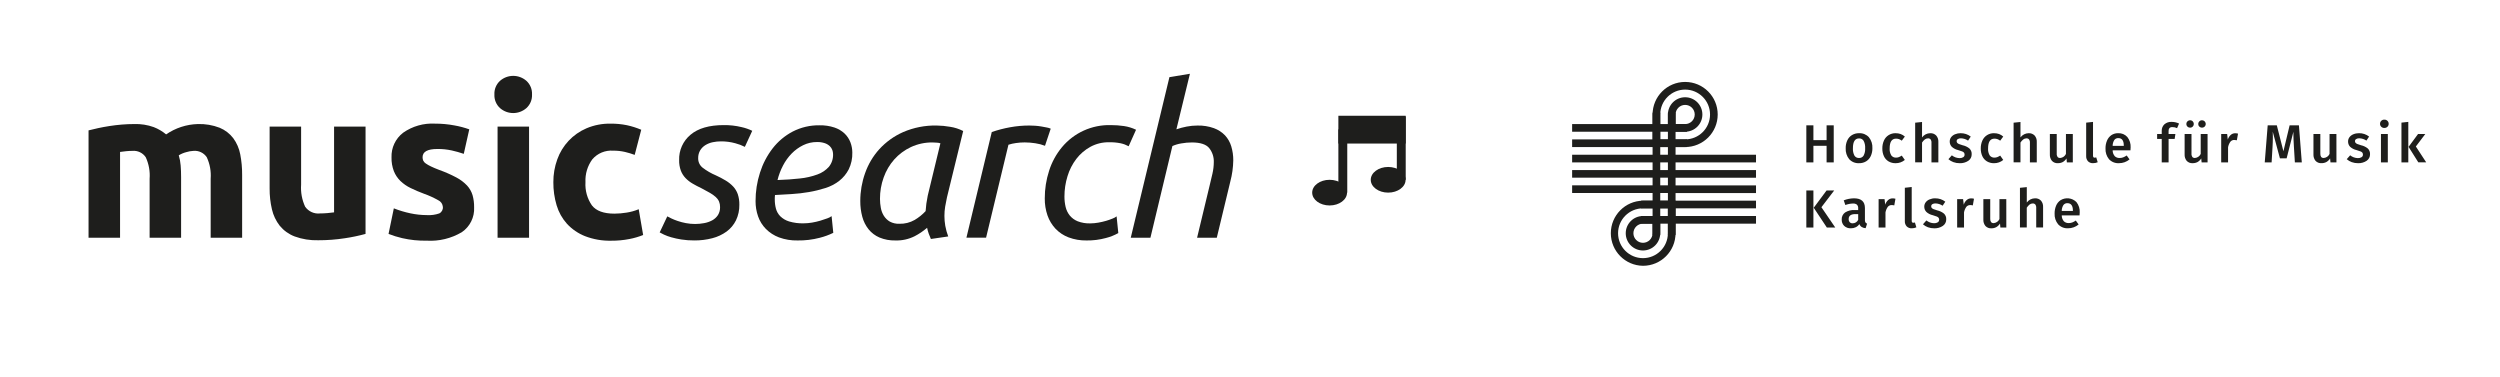
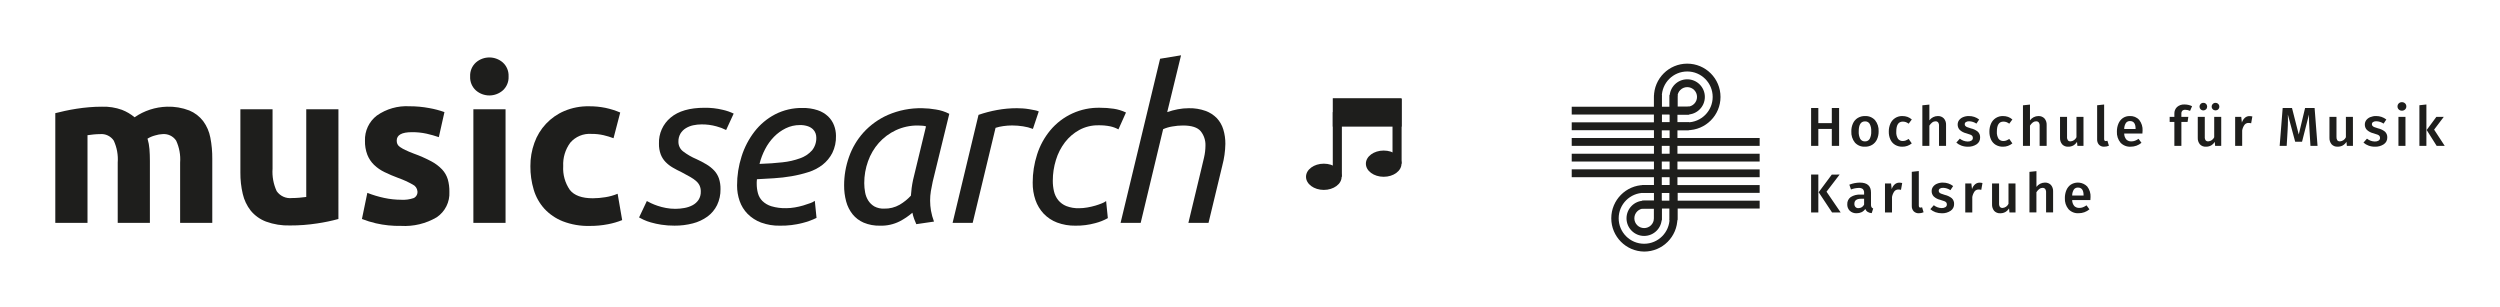
- <svg xmlns="http://www.w3.org/2000/svg" id="Ebene_1" data-name="Ebene 1" viewBox="0 0 480.334 72.405">
-   <path d="M258.809,37.009c0,1.36-1.5,2.468-3.348,2.468s-3.346-1.108-3.346-2.468,1.5-2.463,3.346-2.463S258.809,35.648,258.809,37.009Z" fill="#1e1e1c" />
-   <path d="M270.063,34.546c0,1.359-1.5,2.463-3.349,2.463s-3.346-1.1-3.346-2.463,1.5-2.468,3.346-2.468S270.063,33.184,270.063,34.546Z" fill="#1e1e1c" />
-   <rect x="257.146" y="24.855" width="1.709" height="12.154" fill="#1e1e1c" />
-   <rect x="268.375" y="22.391" width="1.709" height="12.154" fill="#1e1e1c" />
-   <rect x="258" y="23.095" width="11.229" height="3.631" fill="#1e1e1c" />
-   <path d="M270.083,27.581H257.146v-5.34h12.937Zm-11.229-1.709h9.521V23.949h-9.521Z" fill="#1e1e1c" />
-   <path d="M28.746,34.347A8.343,8.343,0,0,0,28,30.207a2.785,2.785,0,0,0-2.578-1.218q-.569,0-1.177.06t-1.178.143V45.673H17.013V25.051q.772-.2,1.807-.426t2.192-.406q1.158-.183,2.375-.284t2.4-.1a10.073,10.073,0,0,1,3.754.588,8.473,8.473,0,0,1,2.375,1.4A11.3,11.3,0,0,1,38,23.834a10.682,10.682,0,0,1,4.2.71,6.319,6.319,0,0,1,2.617,2.009,7.6,7.6,0,0,1,1.34,3.085,19.889,19.889,0,0,1,.365,3.978V45.673H40.477V34.347a8.343,8.343,0,0,0-.751-4.14,2.783,2.783,0,0,0-2.578-1.218,5.461,5.461,0,0,0-1.359.243,5.286,5.286,0,0,0-1.442.609,9.247,9.247,0,0,1,.366,1.969q.081,1.035.082,2.212V45.673H28.746Z" fill="#1e1e1c" />
-   <path d="M70.232,44.942a33.691,33.691,0,0,1-3.978.832,32.71,32.71,0,0,1-5.116.386,12.14,12.14,0,0,1-4.525-.731,6.873,6.873,0,0,1-2.862-2.05,8,8,0,0,1-1.5-3.146,16.909,16.909,0,0,1-.447-4.019V24.32h6.049V35.484a8.648,8.648,0,0,0,.771,4.222,3.068,3.068,0,0,0,2.882,1.3q.649,0,1.38-.062t1.3-.142V24.32h6.049Z" fill="#1e1e1c" />
-   <path d="M82.045,41.329a6.044,6.044,0,0,0,2.353-.324,1.256,1.256,0,0,0,.691-1.259,1.541,1.541,0,0,0-.894-1.279,17.044,17.044,0,0,0-2.719-1.238,27.615,27.615,0,0,1-2.578-1.1,7.575,7.575,0,0,1-1.969-1.36,5.469,5.469,0,0,1-1.257-1.888,6.954,6.954,0,0,1-.448-2.638A5.705,5.705,0,0,1,77.457,25.5a9.714,9.714,0,0,1,6.13-1.745,19.737,19.737,0,0,1,3.734.344,17.58,17.58,0,0,1,2.842.751l-1.056,4.709a22.038,22.038,0,0,0-2.293-.649,12.441,12.441,0,0,0-2.781-.284q-2.842,0-2.842,1.583a1.636,1.636,0,0,0,.122.649,1.378,1.378,0,0,0,.487.548,6.914,6.914,0,0,0,1,.571q.63.306,1.6.675A24.794,24.794,0,0,1,87.687,34.1a7.864,7.864,0,0,1,2.049,1.546,4.765,4.765,0,0,1,1.056,1.843,8.189,8.189,0,0,1,.3,2.349,5.415,5.415,0,0,1-2.374,4.78A11.845,11.845,0,0,1,82,46.241a19.3,19.3,0,0,1-4.73-.487,19.09,19.09,0,0,1-2.618-.812l1.016-4.912a19.668,19.668,0,0,0,3.166.954A15.385,15.385,0,0,0,82.045,41.329Z" fill="#1e1e1c" />
-   <path d="M102.218,18.15a3.318,3.318,0,0,1-1.076,2.618,3.85,3.85,0,0,1-5.074,0,3.318,3.318,0,0,1-1.076-2.618,3.322,3.322,0,0,1,1.076-2.618,3.85,3.85,0,0,1,5.074,0A3.322,3.322,0,0,1,102.218,18.15Zm-.568,27.523H95.6V24.32h6.049Z" fill="#1e1e1c" />
-   <path d="M106.318,35a12.611,12.611,0,0,1,.75-4.365,10.212,10.212,0,0,1,5.623-5.987,11.387,11.387,0,0,1,4.627-.892,14.943,14.943,0,0,1,3.126.3,15.267,15.267,0,0,1,2.761.873l-1.259,4.831a15.221,15.221,0,0,0-1.867-.568,9.733,9.733,0,0,0-2.274-.244,4.792,4.792,0,0,0-4,1.664A6.851,6.851,0,0,0,112.488,35a7.093,7.093,0,0,0,1.238,4.465q1.236,1.582,4.322,1.583a14.776,14.776,0,0,0,2.356-.2,9.892,9.892,0,0,0,2.313-.649l.853,4.953a14.23,14.23,0,0,1-2.639.771,17.429,17.429,0,0,1-3.491.325,13.143,13.143,0,0,1-5.034-.873,9.49,9.49,0,0,1-3.471-2.374,9.263,9.263,0,0,1-1.988-3.553A15.058,15.058,0,0,1,106.318,35Z" fill="#1e1e1c" />
-   <path d="M133.556,43.034a9.431,9.431,0,0,0,1.725-.162,5.168,5.168,0,0,0,1.543-.529,3.1,3.1,0,0,0,1.1-.994,2.72,2.72,0,0,0,.425-1.562,2.665,2.665,0,0,0-.2-1.076,2.584,2.584,0,0,0-.648-.873,6.488,6.488,0,0,0-1.117-.791q-.671-.385-1.6-.874-.934-.444-1.7-.892a6.2,6.2,0,0,1-1.359-1.056,4.258,4.258,0,0,1-.913-1.441,5.5,5.5,0,0,1-.326-2.009,6.079,6.079,0,0,1,2.193-4.892q2.193-1.846,6.373-1.847a13.69,13.69,0,0,1,3.43.386,9.385,9.385,0,0,1,2.049.71l-1.42,3.085a9.1,9.1,0,0,0-1.826-.69,10.062,10.062,0,0,0-2.8-.365,7.481,7.481,0,0,0-1.542.162,4.4,4.4,0,0,0-1.4.549,3.032,3.032,0,0,0-1.016,1.014,2.862,2.862,0,0,0-.384,1.523,2.245,2.245,0,0,0,.851,1.805,11.5,11.5,0,0,0,2.558,1.483,18.531,18.531,0,0,1,1.888.994,6.762,6.762,0,0,1,1.42,1.137,4.23,4.23,0,0,1,.894,1.481,6.074,6.074,0,0,1,.3,2.029,6.629,6.629,0,0,1-.65,3,5.92,5.92,0,0,1-1.806,2.153,8.159,8.159,0,0,1-2.741,1.278,13.238,13.238,0,0,1-3.45.426,15.509,15.509,0,0,1-2.5-.183,16.162,16.162,0,0,1-1.947-.426,9.078,9.078,0,0,1-1.381-.507q-.547-.264-.832-.426l1.461-3.085q.284.162.792.405a11.106,11.106,0,0,0,1.218.487,11.358,11.358,0,0,0,1.562.407A9.563,9.563,0,0,0,133.556,43.034Z" fill="#1e1e1c" />
-   <path d="M153.243,46.2a9.778,9.778,0,0,1-3.571-.588,7.1,7.1,0,0,1-2.518-1.624,6.48,6.48,0,0,1-1.5-2.415,8.738,8.738,0,0,1-.486-2.923,17.723,17.723,0,0,1,.851-5.48,15.048,15.048,0,0,1,2.436-4.668,11.842,11.842,0,0,1,3.856-3.228,10.9,10.9,0,0,1,5.156-1.2,8.531,8.531,0,0,1,2.861.427,5.275,5.275,0,0,1,1.949,1.156,4.652,4.652,0,0,1,1.116,1.684,5.48,5.48,0,0,1,.366,1.969,6.883,6.883,0,0,1-.691,3.228,6.745,6.745,0,0,1-1.826,2.212,8.433,8.433,0,0,1-2.658,1.38,23.469,23.469,0,0,1-3.167.771,30.17,30.17,0,0,1-3.329.386q-1.685.1-3.186.182a4.484,4.484,0,0,0-.041.529v.324a6.763,6.763,0,0,0,.223,1.765,3.285,3.285,0,0,0,.832,1.462,4.161,4.161,0,0,0,1.685.995,8.966,8.966,0,0,0,2.821.365,9.5,9.5,0,0,0,1.6-.142,13.867,13.867,0,0,0,1.584-.365q.75-.224,1.34-.446a3.049,3.049,0,0,0,.832-.427l.324,3.207a13.3,13.3,0,0,1-2.618.954A15.787,15.787,0,0,1,153.243,46.2Zm-3.857-11.61q2.355-.08,4.3-.3a13.725,13.725,0,0,0,3.369-.771,5.347,5.347,0,0,0,2.213-1.482,3.64,3.64,0,0,0,.791-2.436,2.354,2.354,0,0,0-.141-.771,1.992,1.992,0,0,0-.488-.751,2.594,2.594,0,0,0-.953-.568,4.421,4.421,0,0,0-1.5-.223,5.96,5.96,0,0,0-2.66.608,8.067,8.067,0,0,0-2.211,1.6,9.711,9.711,0,0,0-1.665,2.314A12.622,12.622,0,0,0,149.386,34.59Z" fill="#1e1e1c" />
-   <path d="M178.857,45.916c-.136-.3-.27-.629-.406-.994a7.654,7.654,0,0,1-.324-1.158,12.217,12.217,0,0,1-2.4,1.624,7.689,7.689,0,0,1-3.694.812,7.515,7.515,0,0,1-3.066-.569,5.453,5.453,0,0,1-2.09-1.583,6.6,6.6,0,0,1-1.2-2.394,11.257,11.257,0,0,1-.387-3.045,15.9,15.9,0,0,1,.915-5.317,13.564,13.564,0,0,1,2.74-4.628,13.712,13.712,0,0,1,4.587-3.288,15.441,15.441,0,0,1,6.454-1.258,15.849,15.849,0,0,1,2.557.243,8.113,8.113,0,0,1,2.517.812L181.943,37.92c-.137.622-.251,1.217-.346,1.786a10.816,10.816,0,0,0-.142,1.786,11.145,11.145,0,0,0,.163,1.887,11.526,11.526,0,0,0,.567,2.05Zm-6.049-2.922a5.574,5.574,0,0,0,2.924-.732,9.313,9.313,0,0,0,2.11-1.7q.04-.689.142-1.44t.264-1.523l2.435-10.067a2.581,2.581,0,0,0-.669-.121q-.466-.04-.833-.041a9.563,9.563,0,0,0-4.179.893,9.968,9.968,0,0,0-3.188,2.374,10.476,10.476,0,0,0-2.029,3.451,12.016,12.016,0,0,0-.711,4.121,9.509,9.509,0,0,0,.162,1.724,4.289,4.289,0,0,0,.59,1.543,3.364,3.364,0,0,0,1.137,1.1A3.544,3.544,0,0,0,172.808,42.994Z" fill="#1e1e1c" />
-   <path d="M197.773,24.118c.325,0,.691.013,1.1.04a11.767,11.767,0,0,1,1.2.142q.588.1,1.075.2a3.143,3.143,0,0,1,.731.222l-1.1,3.288a8.541,8.541,0,0,0-1.867-.487,13.514,13.514,0,0,0-2.029-.162,11.659,11.659,0,0,0-1.686.122,8.481,8.481,0,0,0-1.44.324l-4.3,17.862h-3.776l4.872-20.3a23.463,23.463,0,0,1,3.491-.913A20.509,20.509,0,0,1,197.773,24.118Z" fill="#1e1e1c" />
-   <path d="M200.737,38.122a17.044,17.044,0,0,1,.832-5.318,13.446,13.446,0,0,1,2.456-4.506,11.8,11.8,0,0,1,9.377-4.262,17.2,17.2,0,0,1,2.557.183,8.051,8.051,0,0,1,2.314.71L216.852,28.1a5.777,5.777,0,0,0-1.522-.568,10.259,10.259,0,0,0-2.252-.2,7.277,7.277,0,0,0-3.572.873,8.672,8.672,0,0,0-2.7,2.314,10.414,10.414,0,0,0-1.7,3.328,13.071,13.071,0,0,0-.59,3.917,8.52,8.52,0,0,0,.224,1.99,4.113,4.113,0,0,0,.792,1.644,3.81,3.81,0,0,0,1.521,1.116,6.207,6.207,0,0,0,2.417.406,8.942,8.942,0,0,0,1.542-.142,13.676,13.676,0,0,0,1.5-.345A13.016,13.016,0,0,0,213.747,42a3.105,3.105,0,0,0,.792-.426l.324,3.207a9.745,9.745,0,0,1-2.4.953,13.356,13.356,0,0,1-3.694.467,9.413,9.413,0,0,1-3.45-.588,6.826,6.826,0,0,1-2.518-1.665,7.2,7.2,0,0,1-1.542-2.557A9.677,9.677,0,0,1,200.737,38.122Z" fill="#1e1e1c" />
-   <path d="M217.257,45.673l7.429-30.851,3.938-.649-2.6,10.675A14.481,14.481,0,0,1,228,24.32a10.856,10.856,0,0,1,2.091-.2,8.773,8.773,0,0,1,3.145.507,5.613,5.613,0,0,1,2.132,1.381,5.425,5.425,0,0,1,1.2,2.11,9.075,9.075,0,0,1,.385,2.7,16.943,16.943,0,0,1-.568,4.06l-2.6,10.8H230l2.4-9.987q.284-1.136.548-2.313a10.21,10.21,0,0,0,.264-2.233,4.085,4.085,0,0,0-.893-2.7q-.894-1.075-3.329-1.076a11.439,11.439,0,0,0-2.009.183,6.934,6.934,0,0,0-1.725.507l-4.222,17.618Z" fill="#1e1e1c" />
-   <g id="_-Symbols" data-name="💎-Symbols">
+ <svg xmlns="http://www.w3.org/2000/svg" id="Ebene_1" data-name="Ebene 1" viewBox="0 0 678.171 83.244" version="1.1" width="678.171" height="83.244">
+   <defs id="defs47" />
+   <path d="m 363.942,47.955 c 0,1.963 -2.165,3.562 -4.832,3.562 -2.667,0 -4.829,-1.599 -4.829,-3.562 0,-1.963 2.165,-3.554 4.829,-3.554 2.664,0 4.832,1.59 4.832,3.554 z" id="path2" style="fill:#1e1e1c;stroke-width:1.443" />
+   <path d="m 380.183,44.401 c 0,1.961 -2.165,3.554 -4.833,3.554 -2.668,0 -4.829,-1.587 -4.829,-3.554 0,-1.967 2.165,-3.562 4.829,-3.562 2.664,0 4.833,1.596 4.833,3.562 z" id="path4" style="fill:#1e1e1c;stroke-width:1.443" />
+   <rect x="361.542" y="30.415" width="2.466" height="17.54" id="rect6" style="fill:#1e1e1c;stroke-width:1.443" />
+   <rect x="377.747" y="26.86" width="2.466" height="17.54" id="rect8" style="fill:#1e1e1c;stroke-width:1.443" />
+   <rect x="362.775" y="27.876" width="16.205" height="5.24" id="rect10" style="fill:#1e1e1c;stroke-width:1.443" />
+   <path d="m 380.212,34.349 h -18.67 v -7.706 h 18.67 z m -16.205,-2.466 h 13.74 v -2.775 h -13.74 z" id="path12" style="fill:#1e1e1c;stroke-width:1.443" />
+   <path d="m 31.932,44.114 a 12.04,12.04 0 0 0 -1.077,-5.975 4.019,4.019 0 0 0 -3.72,-1.758 q -0.821,0 -1.699,0.087 -0.877,0.087 -1.7,0.206 V 60.458 H 15 v -29.76 q 1.114,-0.289 2.608,-0.615 1.494,-0.326 3.163,-0.586 1.671,-0.264 3.427,-0.41 1.756,-0.146 3.464,-0.144 a 14.537,14.537 0 0 1 5.417,0.849 12.228,12.228 0 0 1 3.427,2.02 16.307,16.307 0 0 1 8.78,-2.87 15.415,15.415 0 0 1 6.061,1.025 9.119,9.119 0 0 1 3.777,2.899 10.968,10.968 0 0 1 1.934,4.452 28.702,28.702 0 0 1 0.527,5.741 V 60.458 H 48.862 V 44.114 a 12.04,12.04 0 0 0 -1.084,-5.975 4.016,4.016 0 0 0 -3.72,-1.758 7.881,7.881 0 0 0 -1.961,0.351 7.628,7.628 0 0 0 -2.081,0.879 13.345,13.345 0 0 1 0.528,2.842 q 0.117,1.494 0.118,3.192 v 16.814 h -8.729 z" id="path14" style="fill:#1e1e1c;stroke-width:1.443" />
+   <path d="m 91.802,59.404 a 48.62,48.62 0 0 1 -5.741,1.201 47.205,47.205 0 0 1 -7.383,0.557 17.52,17.52 0 0 1 -6.53,-1.055 9.919,9.919 0 0 1 -4.13,-2.958 11.545,11.545 0 0 1 -2.165,-4.54 24.402,24.402 0 0 1 -0.645,-5.8 V 29.643 h 8.729 v 16.111 a 12.48,12.48 0 0 0 1.113,6.093 4.428,4.428 0 0 0 4.159,1.876 q 0.937,0 1.992,-0.089 1.055,-0.089 1.876,-0.205 V 29.643 h 8.729 z" id="path16" style="fill:#1e1e1c;stroke-width:1.443" />
+   <path d="m 108.849,54.19 a 8.722,8.722 0 0 0 3.396,-0.468 1.813,1.813 0 0 0 0.997,-1.817 2.224,2.224 0 0 0 -1.29,-1.846 24.597,24.597 0 0 0 -3.924,-1.787 39.852,39.852 0 0 1 -3.72,-1.587 10.932,10.932 0 0 1 -2.842,-1.963 7.892,7.892 0 0 1 -1.814,-2.725 10.035,10.035 0 0 1 -0.647,-3.807 8.233,8.233 0 0 1 3.223,-6.845 14.019,14.019 0 0 1 8.846,-2.518 28.483,28.483 0 0 1 5.389,0.496 25.37,25.37 0 0 1 4.101,1.084 l -1.524,6.796 a 31.804,31.804 0 0 0 -3.309,-0.937 17.954,17.954 0 0 0 -4.013,-0.41 q -4.101,0 -4.101,2.284 a 2.361,2.361 0 0 0 0.176,0.937 1.989,1.989 0 0 0 0.703,0.791 9.978,9.978 0 0 0 1.443,0.824 q 0.909,0.442 2.309,0.974 a 35.781,35.781 0 0 1 4.744,2.09 11.349,11.349 0 0 1 2.957,2.231 6.876,6.876 0 0 1 1.524,2.66 11.818,11.818 0 0 1 0.433,3.39 7.815,7.815 0 0 1 -3.426,6.898 17.094,17.094 0 0 1 -9.695,2.342 27.852,27.852 0 0 1 -6.826,-0.703 27.549,27.549 0 0 1 -3.778,-1.172 l 1.466,-7.089 a 28.383,28.383 0 0 0 4.569,1.377 22.202,22.202 0 0 0 4.634,0.498 z" id="path18" style="fill:#1e1e1c;stroke-width:1.443" />
+   <path d="m 137.962,20.739 a 4.788,4.788 0 0 1 -1.553,3.778 5.556,5.556 0 0 1 -7.322,0 4.788,4.788 0 0 1 -1.553,-3.778 4.794,4.794 0 0 1 1.553,-3.778 5.556,5.556 0 0 1 7.322,0 4.794,4.794 0 0 1 1.553,3.778 z m -0.82,39.719 h -8.731 V 29.643 h 8.729 z" id="path20" style="fill:#1e1e1c;stroke-width:1.443" />
+   <path d="m 143.878,45.056 a 18.199,18.199 0 0 1 1.082,-6.299 14.737,14.737 0 0 1 8.115,-8.64 16.433,16.433 0 0 1 6.677,-1.287 21.565,21.565 0 0 1 4.511,0.433 22.032,22.032 0 0 1 3.984,1.26 l -1.817,6.972 a 21.966,21.966 0 0 0 -2.694,-0.82 14.046,14.046 0 0 0 -3.282,-0.352 6.915,6.915 0 0 0 -5.772,2.401 9.887,9.887 0 0 0 -1.901,6.332 10.236,10.236 0 0 0 1.787,6.444 q 1.784,2.283 6.237,2.284 a 21.324,21.324 0 0 0 3.4,-0.289 14.275,14.275 0 0 0 3.338,-0.937 l 1.231,7.148 a 20.536,20.536 0 0 1 -3.808,1.113 25.152,25.152 0 0 1 -5.038,0.469 18.967,18.967 0 0 1 -7.265,-1.26 13.695,13.695 0 0 1 -5.009,-3.426 13.368,13.368 0 0 1 -2.869,-5.127 21.731,21.731 0 0 1 -0.908,-6.419 z" id="path22" style="fill:#1e1e1c;stroke-width:1.443" />
+   <path d="m 183.186,56.65 a 13.61,13.61 0 0 0 2.489,-0.234 7.458,7.458 0 0 0 2.227,-0.763 4.474,4.474 0 0 0 1.587,-1.434 3.925,3.925 0 0 0 0.613,-2.254 3.846,3.846 0 0 0 -0.289,-1.553 3.729,3.729 0 0 0 -0.935,-1.26 9.363,9.363 0 0 0 -1.612,-1.142 q -0.968,-0.556 -2.309,-1.261 -1.348,-0.641 -2.453,-1.287 a 8.947,8.947 0 0 1 -1.961,-1.524 6.145,6.145 0 0 1 -1.318,-2.08 7.937,7.937 0 0 1 -0.47,-2.899 8.773,8.773 0 0 1 3.165,-7.06 q 3.165,-2.664 9.197,-2.665 a 19.756,19.756 0 0 1 4.95,0.557 13.544,13.544 0 0 1 2.957,1.025 l -2.049,4.452 a 13.132,13.132 0 0 0 -2.635,-0.996 14.521,14.521 0 0 0 -4.041,-0.527 10.796,10.796 0 0 0 -2.225,0.234 6.35,6.35 0 0 0 -2.02,0.792 4.376,4.376 0 0 0 -1.466,1.463 4.13,4.13 0 0 0 -0.554,2.198 3.24,3.24 0 0 0 1.228,2.605 16.596,16.596 0 0 0 3.692,2.14 26.743,26.743 0 0 1 2.725,1.434 9.758,9.758 0 0 1 2.049,1.641 6.104,6.104 0 0 1 1.29,2.137 8.766,8.766 0 0 1 0.433,2.928 9.566,9.566 0 0 1 -0.938,4.329 8.543,8.543 0 0 1 -2.606,3.107 11.774,11.774 0 0 1 -3.956,1.844 19.104,19.104 0 0 1 -4.979,0.615 22.381,22.381 0 0 1 -3.608,-0.264 23.324,23.324 0 0 1 -2.81,-0.615 13.101,13.101 0 0 1 -1.993,-0.732 q -0.789,-0.381 -1.201,-0.615 l 2.108,-4.452 q 0.41,0.234 1.143,0.584 a 16.027,16.027 0 0 0 1.758,0.703 16.391,16.391 0 0 0 2.254,0.587 13.801,13.801 0 0 0 2.563,0.24 z" id="path24" style="fill:#1e1e1c;stroke-width:1.443" />
+   <path d="m 211.597,61.219 a 14.111,14.111 0 0 1 -5.153,-0.849 10.246,10.246 0 0 1 -3.634,-2.344 9.351,9.351 0 0 1 -2.165,-3.485 12.61,12.61 0 0 1 -0.701,-4.218 25.577,25.577 0 0 1 1.228,-7.908 21.716,21.716 0 0 1 3.515,-6.737 17.089,17.089 0 0 1 5.565,-4.658 15.73,15.73 0 0 1 7.441,-1.732 12.311,12.311 0 0 1 4.129,0.616 7.612,7.612 0 0 1 2.813,1.668 6.713,6.713 0 0 1 1.611,2.43 7.908,7.908 0 0 1 0.528,2.842 9.933,9.933 0 0 1 -0.997,4.658 9.734,9.734 0 0 1 -2.635,3.192 12.17,12.17 0 0 1 -3.836,1.992 33.869,33.869 0 0 1 -4.57,1.113 43.539,43.539 0 0 1 -4.804,0.557 q -2.432,0.144 -4.598,0.263 a 6.471,6.471 0 0 0 -0.059,0.763 v 0.468 a 9.76,9.76 0 0 0 0.322,2.547 4.741,4.741 0 0 0 1.201,2.11 6.005,6.005 0 0 0 2.432,1.436 12.939,12.939 0 0 0 4.071,0.527 13.71,13.71 0 0 0 2.309,-0.205 20.012,20.012 0 0 0 2.286,-0.527 q 1.082,-0.323 1.934,-0.644 a 4.4,4.4 0 0 0 1.201,-0.616 l 0.468,4.628 a 19.194,19.194 0 0 1 -3.778,1.377 22.783,22.783 0 0 1 -6.12,0.736 z m -5.566,-16.755 q 3.399,-0.115 6.205,-0.433 a 19.807,19.807 0 0 0 4.862,-1.113 7.716,7.716 0 0 0 3.194,-2.139 5.253,5.253 0 0 0 1.142,-3.515 3.397,3.397 0 0 0 -0.203,-1.113 2.875,2.875 0 0 0 -0.704,-1.084 3.743,3.743 0 0 0 -1.375,-0.82 6.38,6.38 0 0 0 -2.165,-0.322 8.601,8.601 0 0 0 -3.839,0.877 11.642,11.642 0 0 0 -3.191,2.309 14.014,14.014 0 0 0 -2.403,3.339 18.215,18.215 0 0 0 -1.522,4.012 z" id="path26" style="fill:#1e1e1c;stroke-width:1.443" />
+   <path d="m 248.561,60.809 c -0.196,-0.433 -0.39,-0.908 -0.586,-1.434 a 11.046,11.046 0 0 1 -0.468,-1.671 17.631,17.631 0 0 1 -3.463,2.344 11.096,11.096 0 0 1 -5.331,1.172 10.845,10.845 0 0 1 -4.425,-0.821 7.869,7.869 0 0 1 -3.016,-2.284 9.525,9.525 0 0 1 -1.732,-3.455 16.245,16.245 0 0 1 -0.558,-4.394 22.946,22.946 0 0 1 1.32,-7.673 19.575,19.575 0 0 1 3.954,-6.679 19.788,19.788 0 0 1 6.62,-4.745 22.283,22.283 0 0 1 9.314,-1.815 22.872,22.872 0 0 1 3.69,0.351 11.708,11.708 0 0 1 3.632,1.172 l -4.498,18.396 c -0.198,0.898 -0.362,1.756 -0.499,2.577 a 15.609,15.609 0 0 0 -0.205,2.577 16.084,16.084 0 0 0 0.235,2.723 16.633,16.633 0 0 0 0.818,2.958 z m -8.729,-4.217 a 8.044,8.044 0 0 0 4.22,-1.056 13.44,13.44 0 0 0 3.045,-2.453 q 0.058,-0.994 0.205,-2.078 0.147,-1.084 0.381,-2.198 l 3.514,-14.528 a 3.725,3.725 0 0 0 -0.965,-0.175 q -0.672,-0.058 -1.202,-0.059 a 13.801,13.801 0 0 0 -6.031,1.289 14.385,14.385 0 0 0 -4.601,3.426 15.118,15.118 0 0 0 -2.928,4.98 17.341,17.341 0 0 0 -1.026,5.947 13.723,13.723 0 0 0 0.234,2.488 6.19,6.19 0 0 0 0.851,2.227 4.855,4.855 0 0 0 1.641,1.587 5.114,5.114 0 0 0 2.663,0.603 z" id="path28" style="fill:#1e1e1c;stroke-width:1.443" />
+   <path d="m 275.859,29.352 c 0.469,0 0.997,0.019 1.587,0.058 a 16.981,16.981 0 0 1 1.732,0.205 q 0.849,0.144 1.551,0.289 a 4.536,4.536 0 0 1 1.055,0.32 l -1.587,4.745 a 12.326,12.326 0 0 0 -2.694,-0.703 19.502,19.502 0 0 0 -2.928,-0.234 16.825,16.825 0 0 0 -2.433,0.176 12.239,12.239 0 0 0 -2.078,0.468 l -6.205,25.777 h -5.449 l 7.031,-29.295 a 33.86,33.86 0 0 1 5.038,-1.318 29.597,29.597 0 0 1 5.381,-0.488 z" id="path30" style="fill:#1e1e1c;stroke-width:1.443" />
+   <path d="m 280.137,49.561 a 24.597,24.597 0 0 1 1.201,-7.675 19.404,19.404 0 0 1 3.544,-6.503 17.029,17.029 0 0 1 13.532,-6.151 24.822,24.822 0 0 1 3.69,0.264 11.619,11.619 0 0 1 3.339,1.025 l -2.051,4.576 a 8.337,8.337 0 0 0 -2.196,-0.82 14.805,14.805 0 0 0 -3.25,-0.289 10.502,10.502 0 0 0 -5.155,1.26 12.515,12.515 0 0 0 -3.896,3.339 15.029,15.029 0 0 0 -2.453,4.803 18.863,18.863 0 0 0 -0.851,5.653 12.295,12.295 0 0 0 0.323,2.872 5.936,5.936 0 0 0 1.143,2.372 5.498,5.498 0 0 0 2.195,1.611 8.957,8.957 0 0 0 3.488,0.586 12.904,12.904 0 0 0 2.225,-0.205 19.736,19.736 0 0 0 2.165,-0.498 18.784,18.784 0 0 0 1.782,-0.625 4.481,4.481 0 0 0 1.143,-0.615 l 0.468,4.628 a 14.063,14.063 0 0 1 -3.463,1.375 19.274,19.274 0 0 1 -5.331,0.674 13.584,13.584 0 0 1 -4.979,-0.849 9.851,9.851 0 0 1 -3.634,-2.403 10.391,10.391 0 0 1 -2.225,-3.69 13.965,13.965 0 0 1 -0.753,-4.718 z" id="path32" style="fill:#1e1e1c;stroke-width:1.443" />
+   <path d="M 303.977,60.458 314.698,15.937 320.381,15 316.629,30.405 a 20.898,20.898 0 0 1 2.852,-0.762 15.667,15.667 0 0 1 3.018,-0.289 12.661,12.661 0 0 1 4.539,0.732 8.1,8.1 0 0 1 3.077,1.993 7.829,7.829 0 0 1 1.732,3.045 13.096,13.096 0 0 1 0.556,3.896 24.451,24.451 0 0 1 -0.82,5.859 l -3.752,15.586 h -5.462 l 3.463,-14.412 q 0.41,-1.639 0.791,-3.338 a 14.734,14.734 0 0 0 0.381,-3.223 5.895,5.895 0 0 0 -1.289,-3.896 q -1.29,-1.551 -4.804,-1.553 a 16.508,16.508 0 0 0 -2.899,0.264 10.007,10.007 0 0 0 -2.489,0.732 l -6.093,25.425 z" id="path34" style="fill:#1e1e1c;stroke-width:1.443" />
+   <g id="_-Symbols" data-name="💎-Symbols" transform="matrix(1.443126,0,0,1.443126,-9.551899,-5.453422)">
    <g id="Logo">
      <g id="Bildmarke">
-         <path id="Combined-Shape" d="M320.461,42.974H318.99v2.208h-1.474V42.974h-2.208V41.5h2.208V40.028h-2.208V38.557h2.208v-1.47H302.059V35.612h15.457V34.141H302.059v-1.47h15.457V31.2H302.059V29.725h15.457V28.254H302.059V26.78h15.457V25.309H302.059V23.838h15.457V21.63h1.474v2.208h1.471V21.63h1.471v2.208h2.208v1.471h-2.208V26.78h2.208v1.474h-2.208v1.471h15.456V31.2H321.932v1.475h15.456v1.47H321.932v1.471h15.456v1.475H321.932v1.47h15.456v1.471H321.932V41.5h15.456v1.471H321.932v2.208h-1.471Zm0-1.471V40.028H318.99V41.5Zm0-2.946v-1.47H318.99v1.47Zm0-2.945V34.141H318.99v1.471Zm0-2.941V31.2H318.99v1.475Zm0-2.946V28.254H318.99v1.471Zm0-2.945V25.309H318.99V26.78Z" fill="#1e1e1c" fill-rule="evenodd" />
-         <path id="Combined-Shape-2" data-name="Combined-Shape" d="M323.771,28.254h-6.255V22a6.256,6.256,0,1,1,6.255,6.255Zm0-1.474A4.783,4.783,0,1,0,318.99,22V26.78Zm-8.1,24.288a6.256,6.256,0,0,1,0-12.511h6.256v6.256A6.253,6.253,0,0,1,315.676,51.068Zm0-1.47a4.783,4.783,0,0,0,4.785-4.785V40.028h-4.785a4.785,4.785,0,1,0,0,9.57Z" fill="#1e1e1c" fill-rule="evenodd" />
-         <path id="Combined-Shape-3" data-name="Combined-Shape" d="M323.771,25.309h-3.31V22a3.312,3.312,0,1,1,3.31,3.31Zm0-1.471A1.841,1.841,0,1,0,321.932,22v1.839Zm-8.1,24.289a3.312,3.312,0,0,1,0-6.624h3.314v3.31A3.315,3.315,0,0,1,315.676,48.127Zm0-1.475a1.838,1.838,0,0,0,1.84-1.839V42.974h-1.84a1.839,1.839,0,1,0,0,3.678Z" fill="#1e1e1c" fill-rule="evenodd" />
+         <path id="Combined-Shape" d="m 320.461,42.974 h -1.471 v 2.208 h -1.474 v -2.208 h -2.208 V 41.5 h 2.208 v -1.472 h -2.208 v -1.471 h 2.208 v -1.47 h -15.457 v -1.475 h 15.457 v -1.471 h -15.457 v -1.47 h 15.457 V 31.2 h -15.457 v -1.475 h 15.457 V 28.254 H 302.059 V 26.78 h 15.457 v -1.471 h -15.457 v -1.471 h 15.457 V 21.63 h 1.474 v 2.208 h 1.471 V 21.63 h 1.471 v 2.208 h 2.208 v 1.471 h -2.208 v 1.471 h 2.208 v 1.474 h -2.208 v 1.471 h 15.456 V 31.2 h -15.456 v 1.475 h 15.456 v 1.47 h -15.456 v 1.471 h 15.456 v 1.475 h -15.456 v 1.47 h 15.456 v 1.471 H 321.932 V 41.5 h 15.456 v 1.471 h -15.456 v 2.208 h -1.471 z m 0,-1.471 V 40.028 H 318.99 V 41.5 Z m 0,-2.946 v -1.47 h -1.471 v 1.47 z m 0,-2.945 v -1.471 h -1.471 v 1.471 z m 0,-2.941 V 31.2 h -1.471 v 1.475 z m 0,-2.946 v -1.471 h -1.471 v 1.471 z m 0,-2.945 v -1.471 h -1.471 v 1.471 z" style="fill:#1e1e1c;fill-rule:evenodd" />
+         <path id="Combined-Shape-2" data-name="Combined-Shape" d="m 323.771,28.254 h -6.255 V 22 a 6.256,6.256 0 1 1 6.255,6.255 z m 0,-1.474 A 4.783,4.783 0 1 0 318.99,22 v 4.78 z m -8.1,24.288 a 6.256,6.256 0 0 1 0,-12.511 h 6.256 v 6.256 a 6.253,6.253 0 0 1 -6.251,6.255 z m 0,-1.47 a 4.783,4.783 0 0 0 4.785,-4.785 v -4.785 h -4.785 a 4.785,4.785 0 1 0 0,9.57 z" style="fill:#1e1e1c;fill-rule:evenodd" />
+         <path id="Combined-Shape-3" data-name="Combined-Shape" d="m 323.771,25.309 h -3.31 V 22 a 3.312,3.312 0 1 1 3.31,3.31 z m 0,-1.471 A 1.841,1.841 0 1 0 321.932,22 v 1.839 z m -8.1,24.289 a 3.312,3.312 0 0 1 0,-6.624 h 3.314 v 3.31 a 3.315,3.315 0 0 1 -3.309,3.314 z m 0,-1.475 a 1.838,1.838 0 0 0 1.84,-1.839 v -1.839 h -1.84 a 1.839,1.839 0 1 0 0,3.678 z" style="fill:#1e1e1c;fill-rule:evenodd" />
      </g>
      <g id="Wortmarke">
-         <path id="Hochschule-für-Musik" d="M350.949,31.2V28.013h-2.533V31.2h-1.359v-7.12h1.359V26.93h2.533V24.076h1.372V31.2Zm6.244-5.606a2.38,2.38,0,0,1,1.883.77,3.089,3.089,0,0,1,.674,2.109,3.493,3.493,0,0,1-.309,1.506,2.342,2.342,0,0,1-.888,1.015,2.513,2.513,0,0,1-1.368.36,2.385,2.385,0,0,1-1.887-.765,3.084,3.084,0,0,1-.678-2.116,3.413,3.413,0,0,1,.31-1.507,2.32,2.32,0,0,1,.888-1.011A2.583,2.583,0,0,1,357.193,25.59Zm0,1c-.789,0-1.185.622-1.185,1.875A2.745,2.745,0,0,0,356.3,29.9a.982.982,0,0,0,.884.455.968.968,0,0,0,.88-.463,2.709,2.709,0,0,0,.294-1.419,2.693,2.693,0,0,0-.294-1.42A.966.966,0,0,0,357.193,26.594Zm7.017-1a2.787,2.787,0,0,1,.963.155,2.594,2.594,0,0,1,.813.488l-.591.792a2.079,2.079,0,0,0-.535-.3,1.729,1.729,0,0,0-.567-.091q-1.226,0-1.225,1.863a2.27,2.27,0,0,0,.321,1.368,1.067,1.067,0,0,0,.9.416,1.533,1.533,0,0,0,.531-.091,3.316,3.316,0,0,0,.571-.3l.591.836a2.718,2.718,0,0,1-1.764.626,2.593,2.593,0,0,1-1.36-.344,2.249,2.249,0,0,1-.888-.984,3.41,3.41,0,0,1-.309-1.5,3.575,3.575,0,0,1,.309-1.53,2.357,2.357,0,0,1,.888-1.031A2.451,2.451,0,0,1,364.21,25.59Zm6.668,0a1.471,1.471,0,0,1,1.133.445,1.723,1.723,0,0,1,.413,1.217V31.2H371.1V27.458a1.04,1.04,0,0,0-.17-.682.616.616,0,0,0-.5-.194,1,1,0,0,0-.607.21,2.38,2.38,0,0,0-.535.6v3.8h-1.32V23.573l1.32-.135V26.4A1.992,1.992,0,0,1,370.878,25.59Zm5.831,0a3.062,3.062,0,0,1,1.938.651l-.515.773a2.577,2.577,0,0,0-1.372-.444,1.064,1.064,0,0,0-.606.15.462.462,0,0,0-.218.4.5.5,0,0,0,.1.309.876.876,0,0,0,.333.234,6.163,6.163,0,0,0,.717.242,3.084,3.084,0,0,1,1.313.626,1.411,1.411,0,0,1,.428,1.094,1.463,1.463,0,0,1-.658,1.273,2.807,2.807,0,0,1-1.637.455,3.417,3.417,0,0,1-1.222-.206,2.92,2.92,0,0,1-.955-.567l.658-.741a2.452,2.452,0,0,0,1.487.539,1.237,1.237,0,0,0,.7-.178.549.549,0,0,0,.262-.484.634.634,0,0,0-.1-.376.767.767,0,0,0-.349-.246,7.5,7.5,0,0,0-.789-.262A2.69,2.69,0,0,1,375,28.2a1.412,1.412,0,0,1-.392-1.015,1.35,1.35,0,0,1,.262-.816,1.786,1.786,0,0,1,.745-.567A2.772,2.772,0,0,1,376.709,25.59Zm6.41,0a2.82,2.82,0,0,1,.963.155,2.533,2.533,0,0,1,.809.488l-.587.792a2.2,2.2,0,0,0-.535-.3,1.729,1.729,0,0,0-.567-.091q-1.224,0-1.225,1.863a2.3,2.3,0,0,0,.317,1.368,1.081,1.081,0,0,0,.908.416,1.549,1.549,0,0,0,.531-.091,3.316,3.316,0,0,0,.571-.3l.587.836a2.705,2.705,0,0,1-1.76.626,2.6,2.6,0,0,1-1.36-.344,2.255,2.255,0,0,1-.888-.984,3.41,3.41,0,0,1-.309-1.5,3.575,3.575,0,0,1,.309-1.53,2.363,2.363,0,0,1,.888-1.031A2.446,2.446,0,0,1,383.119,25.59Zm6.668,0a1.481,1.481,0,0,1,1.134.445,1.728,1.728,0,0,1,.412,1.217V31.2h-1.32V27.458a1.039,1.039,0,0,0-.171-.682.616.616,0,0,0-.5-.194,1,1,0,0,0-.607.21,2.38,2.38,0,0,0-.535.6v3.8h-1.32V23.573l1.32-.135V26.4A1.992,1.992,0,0,1,389.787,25.59Zm8.471,5.606h-1.145l-.072-.761a2.022,2.022,0,0,1-.7.69,1.976,1.976,0,0,1-.964.225,1.426,1.426,0,0,1-1.13-.447,1.8,1.8,0,0,1-.4-1.241V25.745h1.32V29.5a1.046,1.046,0,0,0,.159.658.621.621,0,0,0,.511.194,1.335,1.335,0,0,0,1.1-.772V25.745h1.32Zm3.905.154a1.306,1.306,0,0,1-.987-.364,1.43,1.43,0,0,1-.353-1.035v-6.39l1.316-.143v6.49c0,.257.1.384.309.384a1.044,1.044,0,0,0,.31-.052l.281.928A2.126,2.126,0,0,1,402.163,31.35Zm7.2-3.008c0,.071-.012.249-.032.539h-3.421a1.714,1.714,0,0,0,.412,1.13,1.267,1.267,0,0,0,.928.34,1.926,1.926,0,0,0,.678-.118,3.185,3.185,0,0,0,.682-.365l.547.753a3.146,3.146,0,0,1-2.022.729,2.436,2.436,0,0,1-1.923-.761,3.039,3.039,0,0,1-.674-2.081,3.7,3.7,0,0,1,.29-1.5,2.406,2.406,0,0,1,.832-1.043,2.243,2.243,0,0,1,1.3-.377,2.212,2.212,0,0,1,1.772.73A2.984,2.984,0,0,1,409.366,28.342Zm-1.312-.381q0-1.432-1.059-1.431a.9.9,0,0,0-.757.357,2.081,2.081,0,0,0-.325,1.137h2.141Zm9.335-3.544a.734.734,0,0,0-.559.182.806.806,0,0,0-.17.571v.575h1.308l-.142.951H416.66v4.5h-1.32V26.7h-.884v-.951h.884v-.6a1.653,1.653,0,0,1,.5-1.252,1.961,1.961,0,0,1,1.42-.48,3.318,3.318,0,0,1,1.411.321l-.381.884A2.092,2.092,0,0,0,417.389,24.417Zm6.763,6.779h-1.145l-.072-.761a2.022,2.022,0,0,1-.7.69,1.976,1.976,0,0,1-.964.225,1.423,1.423,0,0,1-1.129-.447,1.8,1.8,0,0,1-.4-1.241V25.745h1.32V29.5a1.046,1.046,0,0,0,.159.658.621.621,0,0,0,.511.194,1.334,1.334,0,0,0,1.1-.772V25.745h1.32ZM420.8,23.109a.674.674,0,0,1,.5.206.723.723,0,0,1,0,1.011.69.69,0,0,1-.5.206.737.737,0,0,1-.524-.206.713.713,0,0,1,0-1.011A.72.72,0,0,1,420.8,23.109Zm2.275,0a.714.714,0,0,1,.515,1.217.737.737,0,0,1-1.022,0,.7.7,0,0,1,0-1.011A.688.688,0,0,1,423.078,23.109Zm6.378,2.493a1.935,1.935,0,0,1,.548.072l-.227,1.276a2.091,2.091,0,0,0-.483-.059.916.916,0,0,0-.761.345,2.6,2.6,0,0,0-.444,1.054V31.2h-1.32V25.745h1.145l.123,1.074a1.948,1.948,0,0,1,.567-.9A1.274,1.274,0,0,1,429.456,25.6Zm12.8,5.594h-1.332l-.182-2.977c-.064-1.063-.1-1.911-.1-2.533v-.373l-1.3,5.11h-1.288l-1.38-5.118c.012.452.02.8.02,1.031q0,.933-.063,1.926l-.175,2.934h-1.32l.567-7.12h1.752l1.269,4.987,1.193-4.987H441.7Zm6.656,0h-1.146l-.071-.761a1.991,1.991,0,0,1-.706.69,1.95,1.95,0,0,1-.963.225,1.425,1.425,0,0,1-1.13-.447,1.815,1.815,0,0,1-.4-1.241V25.745h1.321V29.5a1.074,1.074,0,0,0,.158.658.623.623,0,0,0,.512.194,1.331,1.331,0,0,0,1.1-.772V25.745h1.32Zm4.337-5.606a3.062,3.062,0,0,1,1.938.651l-.515.773a2.577,2.577,0,0,0-1.372-.444,1.051,1.051,0,0,0-.606.15.454.454,0,0,0-.219.4.491.491,0,0,0,.1.309.837.837,0,0,0,.333.234,6.1,6.1,0,0,0,.717.242,3.074,3.074,0,0,1,1.312.626,1.408,1.408,0,0,1,.428,1.094A1.463,1.463,0,0,1,454.7,30.9a2.811,2.811,0,0,1-1.641.455,3.443,3.443,0,0,1-1.221-.206,2.922,2.922,0,0,1-.951-.567l.658-.741a2.449,2.449,0,0,0,1.486.539,1.239,1.239,0,0,0,.706-.178.551.551,0,0,0,.262-.484.634.634,0,0,0-.1-.376.8.8,0,0,0-.349-.246,7.931,7.931,0,0,0-.789-.262,2.69,2.69,0,0,1-1.225-.634,1.408,1.408,0,0,1-.393-1.015,1.356,1.356,0,0,1,.262-.816,1.776,1.776,0,0,1,.742-.567A2.8,2.8,0,0,1,453.25,25.59Zm5.534.155V31.2h-1.32V25.745Zm-.67-2.759a.813.813,0,0,1,.6.23.777.777,0,0,1,.234.571.756.756,0,0,1-.234.567.817.817,0,0,1-.6.23.8.8,0,0,1-.591-.23.756.756,0,0,1-.234-.567.777.777,0,0,1,.234-.571A.793.793,0,0,1,458.114,22.986Zm4.606.432V31.2H461.4V23.561Zm3.267,2.327-1.816,2.4,1.99,3.049h-1.514l-1.875-2.977,1.823-2.474ZM348.416,36.591v7.12h-1.359v-7.12Zm4,0-2.461,3.223,2.66,3.9h-1.618l-2.517-3.8,2.466-3.318Zm5.9,5.677a.86.86,0,0,0,.1.468.632.632,0,0,0,.313.233l-.277.873a1.6,1.6,0,0,1-.757-.226,1.139,1.139,0,0,1-.448-.567,1.758,1.758,0,0,1-.7.614,2.1,2.1,0,0,1-.931.2,1.765,1.765,0,0,1-1.289-.463,1.621,1.621,0,0,1-.472-1.217,1.575,1.575,0,0,1,.643-1.356,3.082,3.082,0,0,1,1.839-.468h.682v-.309a.943.943,0,0,0-.246-.738,1.178,1.178,0,0,0-.777-.21,4.572,4.572,0,0,0-1.443.29l-.309-.9a5.576,5.576,0,0,1,1.978-.389c1.395,0,2.093.623,2.093,1.876Zm-2.351.638a1.172,1.172,0,0,0,1.055-.67v-1.1h-.547q-1.28,0-1.281.948a.87.87,0,0,0,.2.606A.728.728,0,0,0,355.956,42.906Zm7.667-4.793a1.947,1.947,0,0,1,.547.072l-.226,1.28a1.908,1.908,0,0,0-.483-.063.929.929,0,0,0-.765.345,2.646,2.646,0,0,0-.44,1.058v2.906h-1.321V38.26h1.142l.127,1.07a1.914,1.914,0,0,1,.567-.9A1.273,1.273,0,0,1,363.623,38.113Zm3.691,5.752a1.293,1.293,0,0,1-.983-.368,1.414,1.414,0,0,1-.357-1.035V36.076l1.32-.147v6.493q0,.381.309.381a.928.928,0,0,0,.309-.052l.278.928A2.133,2.133,0,0,1,367.314,43.865Zm4.5-5.76a3.064,3.064,0,0,1,1.935.647l-.516.773a2.555,2.555,0,0,0-1.367-.44,1.081,1.081,0,0,0-.611.146.463.463,0,0,0-.214.4.506.506,0,0,0,.091.309.851.851,0,0,0,.337.234,6.27,6.27,0,0,0,.714.242,3.2,3.2,0,0,1,1.316.626,1.411,1.411,0,0,1,.428,1.094,1.467,1.467,0,0,1-.662,1.273,2.8,2.8,0,0,1-1.637.459,3.518,3.518,0,0,1-1.221-.206,2.977,2.977,0,0,1-.952-.567l.658-.741a2.427,2.427,0,0,0,1.483.535,1.267,1.267,0,0,0,.706-.174.565.565,0,0,0,.265-.488.643.643,0,0,0-.1-.372.786.786,0,0,0-.353-.25,7.135,7.135,0,0,0-.785-.262,2.638,2.638,0,0,1-1.229-.634,1.407,1.407,0,0,1-.392-1.015,1.347,1.347,0,0,1,.266-.813,1.693,1.693,0,0,1,.741-.566A2.736,2.736,0,0,1,371.817,38.1Zm6.9.008a1.952,1.952,0,0,1,.547.072l-.226,1.28a1.915,1.915,0,0,0-.484-.063.931.931,0,0,0-.765.345,2.66,2.66,0,0,0-.44,1.058v2.906h-1.32V38.26h1.142l.127,1.07a1.876,1.876,0,0,1,.567-.9A1.271,1.271,0,0,1,378.719,38.113Zm6.759,5.6h-1.142l-.071-.765a2.046,2.046,0,0,1-.706.689,1.92,1.92,0,0,1-.963.23,1.435,1.435,0,0,1-1.13-.448,1.808,1.808,0,0,1-.4-1.244V38.26h1.32v3.75a1.049,1.049,0,0,0,.158.658.624.624,0,0,0,.512.2,1.334,1.334,0,0,0,1.1-.773V38.26h1.316ZM391,38.1a1.488,1.488,0,0,1,1.134.44,1.731,1.731,0,0,1,.412,1.217v3.949h-1.32V39.969a1.058,1.058,0,0,0-.171-.678.629.629,0,0,0-.5-.2,1,1,0,0,0-.611.21,2.593,2.593,0,0,0-.535.606v3.8H388.1V36.084l1.316-.135v2.957A2,2,0,0,1,391,38.1Zm8.582,2.752c0,.067-.012.245-.031.535h-3.421a1.723,1.723,0,0,0,.412,1.134,1.283,1.283,0,0,0,.927.34,1.926,1.926,0,0,0,.682-.119,3.238,3.238,0,0,0,.678-.368l.547.753a3.139,3.139,0,0,1-2.022.733,2.414,2.414,0,0,1-1.918-.765,3.016,3.016,0,0,1-.678-2.081,3.772,3.772,0,0,1,.289-1.5,2.381,2.381,0,0,1,.837-1.039,2.48,2.48,0,0,1,3.068.349A2.988,2.988,0,0,1,399.586,40.857Zm-1.308-.381c0-.955-.357-1.435-1.062-1.435a.9.9,0,0,0-.758.357,2.12,2.12,0,0,0-.324,1.138h2.144Z" fill="#1e1e1c" fill-rule="evenodd" />
+         <path id="Hochschule-für-Musik" d="m 350.949,31.2 v -3.187 h -2.533 V 31.2 h -1.359 v -7.12 h 1.359 v 2.85 h 2.533 v -2.854 h 1.372 V 31.2 Z m 6.244,-5.606 a 2.38,2.38 0 0 1 1.883,0.77 3.089,3.089 0 0 1 0.674,2.109 3.493,3.493 0 0 1 -0.309,1.506 2.342,2.342 0 0 1 -0.888,1.015 2.513,2.513 0 0 1 -1.368,0.36 2.385,2.385 0 0 1 -1.887,-0.765 3.084,3.084 0 0 1 -0.678,-2.116 3.413,3.413 0 0 1 0.31,-1.507 2.32,2.32 0 0 1 0.888,-1.011 2.583,2.583 0 0 1 1.375,-0.365 z m 0,1 c -0.789,0 -1.185,0.622 -1.185,1.875 a 2.745,2.745 0 0 0 0.292,1.431 0.982,0.982 0 0 0 0.884,0.455 0.968,0.968 0 0 0 0.88,-0.463 2.709,2.709 0 0 0 0.294,-1.419 2.693,2.693 0 0 0 -0.294,-1.42 0.966,0.966 0 0 0 -0.871,-0.459 z m 7.017,-1 a 2.787,2.787 0 0 1 0.963,0.155 2.594,2.594 0 0 1 0.813,0.488 l -0.591,0.792 a 2.079,2.079 0 0 0 -0.535,-0.3 1.729,1.729 0 0 0 -0.567,-0.091 q -1.226,0 -1.225,1.863 a 2.27,2.27 0 0 0 0.321,1.368 1.067,1.067 0 0 0 0.9,0.416 1.533,1.533 0 0 0 0.531,-0.091 3.316,3.316 0 0 0 0.571,-0.3 l 0.591,0.836 a 2.718,2.718 0 0 1 -1.764,0.626 2.593,2.593 0 0 1 -1.36,-0.344 2.249,2.249 0 0 1 -0.888,-0.984 3.41,3.41 0 0 1 -0.309,-1.5 3.575,3.575 0 0 1 0.309,-1.53 2.357,2.357 0 0 1 0.888,-1.031 2.451,2.451 0 0 1 1.352,-0.377 z m 6.668,0 a 1.471,1.471 0 0 1 1.133,0.445 1.723,1.723 0 0 1 0.413,1.217 V 31.2 H 371.1 v -3.742 a 1.04,1.04 0 0 0 -0.17,-0.682 0.616,0.616 0 0 0 -0.5,-0.194 1,1 0 0 0 -0.607,0.21 2.38,2.38 0 0 0 -0.535,0.6 v 3.8 h -1.32 v -7.619 l 1.32,-0.135 V 26.4 a 1.992,1.992 0 0 1 1.59,-0.81 z m 5.831,0 a 3.062,3.062 0 0 1 1.938,0.651 l -0.515,0.773 a 2.577,2.577 0 0 0 -1.372,-0.444 1.064,1.064 0 0 0 -0.606,0.15 0.462,0.462 0 0 0 -0.218,0.4 0.5,0.5 0 0 0 0.1,0.309 0.876,0.876 0 0 0 0.333,0.234 6.163,6.163 0 0 0 0.717,0.242 3.084,3.084 0 0 1 1.313,0.626 1.411,1.411 0 0 1 0.428,1.094 1.463,1.463 0 0 1 -0.658,1.273 2.807,2.807 0 0 1 -1.637,0.455 3.417,3.417 0 0 1 -1.222,-0.206 2.92,2.92 0 0 1 -0.955,-0.567 l 0.658,-0.741 a 2.452,2.452 0 0 0 1.487,0.539 1.237,1.237 0 0 0 0.7,-0.178 0.549,0.549 0 0 0 0.262,-0.484 0.634,0.634 0 0 0 -0.1,-0.376 0.767,0.767 0 0 0 -0.349,-0.246 7.5,7.5 0 0 0 -0.789,-0.262 A 2.69,2.69 0 0 1 375,28.2 a 1.412,1.412 0 0 1 -0.392,-1.015 1.35,1.35 0 0 1 0.262,-0.816 1.786,1.786 0 0 1 0.745,-0.567 2.772,2.772 0 0 1 1.094,-0.212 z m 6.41,0 a 2.82,2.82 0 0 1 0.963,0.155 2.533,2.533 0 0 1 0.809,0.488 l -0.587,0.792 a 2.2,2.2 0 0 0 -0.535,-0.3 1.729,1.729 0 0 0 -0.567,-0.091 q -1.224,0 -1.225,1.863 a 2.3,2.3 0 0 0 0.317,1.368 1.081,1.081 0 0 0 0.908,0.416 1.549,1.549 0 0 0 0.531,-0.091 3.316,3.316 0 0 0 0.571,-0.3 l 0.587,0.836 a 2.705,2.705 0 0 1 -1.76,0.626 2.6,2.6 0 0 1 -1.36,-0.344 2.255,2.255 0 0 1 -0.888,-0.984 3.41,3.41 0 0 1 -0.309,-1.5 3.575,3.575 0 0 1 0.309,-1.53 2.363,2.363 0 0 1 0.888,-1.031 2.446,2.446 0 0 1 1.348,-0.377 z m 6.668,0 a 1.481,1.481 0 0 1 1.134,0.445 1.728,1.728 0 0 1 0.412,1.217 V 31.2 h -1.32 v -3.742 a 1.039,1.039 0 0 0 -0.171,-0.682 0.616,0.616 0 0 0 -0.5,-0.194 1,1 0 0 0 -0.607,0.21 2.38,2.38 0 0 0 -0.535,0.6 v 3.8 h -1.32 v -7.619 l 1.32,-0.135 V 26.4 a 1.992,1.992 0 0 1 1.587,-0.81 z m 8.471,5.606 h -1.145 l -0.072,-0.761 a 2.022,2.022 0 0 1 -0.7,0.69 1.976,1.976 0 0 1 -0.964,0.225 1.426,1.426 0 0 1 -1.13,-0.447 1.8,1.8 0 0 1 -0.4,-1.241 v -3.921 h 1.32 V 29.5 a 1.046,1.046 0 0 0 0.159,0.658 0.621,0.621 0 0 0 0.511,0.194 1.335,1.335 0 0 0 1.1,-0.772 v -3.835 h 1.32 z m 3.905,0.154 a 1.306,1.306 0 0 1 -0.987,-0.364 1.43,1.43 0 0 1 -0.353,-1.035 v -6.39 l 1.316,-0.143 v 6.49 c 0,0.257 0.1,0.384 0.309,0.384 a 1.044,1.044 0 0 0 0.31,-0.052 l 0.281,0.928 a 2.126,2.126 0 0 1 -0.876,0.178 z m 7.2,-3.008 c 0,0.071 -0.012,0.249 -0.032,0.539 h -3.421 a 1.714,1.714 0 0 0 0.412,1.13 1.267,1.267 0 0 0 0.928,0.34 1.926,1.926 0 0 0 0.678,-0.118 3.185,3.185 0 0 0 0.682,-0.365 l 0.547,0.753 a 3.146,3.146 0 0 1 -2.022,0.729 2.436,2.436 0 0 1 -1.923,-0.761 3.039,3.039 0 0 1 -0.674,-2.081 3.7,3.7 0 0 1 0.29,-1.5 2.406,2.406 0 0 1 0.832,-1.043 2.243,2.243 0 0 1 1.3,-0.377 2.212,2.212 0 0 1 1.772,0.73 2.984,2.984 0 0 1 0.634,2.02 z m -1.312,-0.381 q 0,-1.432 -1.059,-1.431 a 0.9,0.9 0 0 0 -0.757,0.357 2.081,2.081 0 0 0 -0.325,1.137 h 2.141 z m 9.335,-3.544 a 0.734,0.734 0 0 0 -0.559,0.182 0.806,0.806 0 0 0 -0.17,0.571 v 0.575 h 1.308 l -0.142,0.951 h -1.163 v 4.5 h -1.32 v -4.5 h -0.884 v -0.951 h 0.884 v -0.6 a 1.653,1.653 0 0 1 0.5,-1.252 1.961,1.961 0 0 1 1.42,-0.48 3.318,3.318 0 0 1 1.411,0.321 l -0.381,0.884 a 2.092,2.092 0 0 0 -0.901,-0.205 z m 6.763,6.779 h -1.145 l -0.072,-0.761 a 2.022,2.022 0 0 1 -0.7,0.69 1.976,1.976 0 0 1 -0.964,0.225 1.423,1.423 0 0 1 -1.129,-0.447 1.8,1.8 0 0 1 -0.4,-1.241 v -3.921 h 1.32 V 29.5 a 1.046,1.046 0 0 0 0.159,0.658 0.621,0.621 0 0 0 0.511,0.194 1.334,1.334 0 0 0 1.1,-0.772 v -3.835 h 1.32 z M 420.8,23.109 a 0.674,0.674 0 0 1 0.5,0.206 0.723,0.723 0 0 1 0,1.011 0.69,0.69 0 0 1 -0.5,0.206 0.737,0.737 0 0 1 -0.524,-0.206 0.713,0.713 0 0 1 0,-1.011 0.72,0.72 0 0 1 0.524,-0.206 z m 2.275,0 a 0.714,0.714 0 0 1 0.515,1.217 0.737,0.737 0 0 1 -1.022,0 0.7,0.7 0 0 1 0,-1.011 0.688,0.688 0 0 1 0.51,-0.206 z m 6.378,2.493 a 1.935,1.935 0 0 1 0.548,0.072 l -0.227,1.276 a 2.091,2.091 0 0 0 -0.483,-0.059 0.916,0.916 0 0 0 -0.761,0.345 2.6,2.6 0 0 0 -0.444,1.054 v 2.91 h -1.32 v -5.455 h 1.145 l 0.123,1.074 a 1.948,1.948 0 0 1 0.567,-0.9 1.274,1.274 0 0 1 0.855,-0.319 z m 12.8,5.594 h -1.332 l -0.182,-2.977 c -0.064,-1.063 -0.1,-1.911 -0.1,-2.533 v -0.373 l -1.3,5.11 h -1.288 l -1.38,-5.118 c 0.012,0.452 0.02,0.8 0.02,1.031 q 0,0.933 -0.063,1.926 l -0.175,2.934 h -1.32 l 0.567,-7.12 h 1.752 l 1.269,4.987 1.193,-4.987 h 1.786 z m 6.656,0 h -1.146 l -0.071,-0.761 a 1.991,1.991 0 0 1 -0.706,0.69 1.95,1.95 0 0 1 -0.963,0.225 1.425,1.425 0 0 1 -1.13,-0.447 1.815,1.815 0 0 1 -0.4,-1.241 v -3.917 h 1.321 V 29.5 a 1.074,1.074 0 0 0 0.158,0.658 0.623,0.623 0 0 0 0.512,0.194 1.331,1.331 0 0 0 1.1,-0.772 v -3.835 h 1.32 z m 4.337,-5.606 a 3.062,3.062 0 0 1 1.938,0.651 l -0.515,0.773 a 2.577,2.577 0 0 0 -1.372,-0.444 1.051,1.051 0 0 0 -0.606,0.15 0.454,0.454 0 0 0 -0.219,0.4 0.491,0.491 0 0 0 0.1,0.309 0.837,0.837 0 0 0 0.333,0.234 6.1,6.1 0 0 0 0.717,0.242 3.074,3.074 0 0 1 1.312,0.626 1.408,1.408 0 0 1 0.428,1.094 1.463,1.463 0 0 1 -0.662,1.275 2.811,2.811 0 0 1 -1.641,0.455 3.443,3.443 0 0 1 -1.221,-0.206 2.922,2.922 0 0 1 -0.951,-0.567 l 0.658,-0.741 a 2.449,2.449 0 0 0 1.486,0.539 1.239,1.239 0 0 0 0.706,-0.178 0.551,0.551 0 0 0 0.262,-0.484 0.634,0.634 0 0 0 -0.1,-0.376 0.8,0.8 0 0 0 -0.349,-0.246 7.931,7.931 0 0 0 -0.789,-0.262 2.69,2.69 0 0 1 -1.225,-0.634 1.408,1.408 0 0 1 -0.393,-1.015 1.356,1.356 0 0 1 0.262,-0.816 1.776,1.776 0 0 1 0.742,-0.567 2.8,2.8 0 0 1 1.103,-0.212 z m 5.534,0.155 V 31.2 h -1.32 v -5.455 z m -0.67,-2.759 a 0.813,0.813 0 0 1 0.6,0.23 0.777,0.777 0 0 1 0.234,0.571 0.756,0.756 0 0 1 -0.234,0.567 0.817,0.817 0 0 1 -0.6,0.23 0.8,0.8 0 0 1 -0.591,-0.23 0.756,0.756 0 0 1 -0.234,-0.567 0.777,0.777 0 0 1 0.234,-0.571 0.793,0.793 0 0 1 0.595,-0.23 z m 4.606,0.432 V 31.2 H 461.4 v -7.639 z m 3.267,2.327 -1.816,2.4 1.99,3.049 h -1.514 l -1.875,-2.977 1.823,-2.474 z M 348.416,36.591 v 7.12 h -1.359 v -7.12 z m 4,0 -2.461,3.223 2.66,3.9 h -1.618 l -2.517,-3.8 2.466,-3.318 z m 5.9,5.677 a 0.86,0.86 0 0 0 0.1,0.468 0.632,0.632 0 0 0 0.313,0.233 l -0.277,0.873 a 1.6,1.6 0 0 1 -0.757,-0.226 1.139,1.139 0 0 1 -0.448,-0.567 1.758,1.758 0 0 1 -0.7,0.614 2.1,2.1 0 0 1 -0.931,0.2 1.765,1.765 0 0 1 -1.289,-0.463 1.621,1.621 0 0 1 -0.472,-1.217 1.575,1.575 0 0 1 0.643,-1.356 3.082,3.082 0 0 1 1.839,-0.468 h 0.682 V 40.05 a 0.943,0.943 0 0 0 -0.246,-0.738 1.178,1.178 0 0 0 -0.777,-0.21 4.572,4.572 0 0 0 -1.443,0.29 l -0.309,-0.9 a 5.576,5.576 0 0 1 1.978,-0.389 c 1.395,0 2.093,0.623 2.093,1.876 z m -2.351,0.638 a 1.172,1.172 0 0 0 1.055,-0.67 v -1.1 h -0.547 q -1.28,0 -1.281,0.948 a 0.87,0.87 0 0 0 0.2,0.606 0.728,0.728 0 0 0 0.564,0.216 z m 7.667,-4.793 a 1.947,1.947 0 0 1 0.547,0.072 l -0.226,1.28 a 1.908,1.908 0 0 0 -0.483,-0.063 0.929,0.929 0 0 0 -0.765,0.345 2.646,2.646 0 0 0 -0.44,1.058 v 2.906 h -1.321 V 38.26 h 1.142 l 0.127,1.07 a 1.914,1.914 0 0 1 0.567,-0.9 1.273,1.273 0 0 1 0.843,-0.317 z m 3.691,5.752 a 1.293,1.293 0 0 1 -0.983,-0.368 1.414,1.414 0 0 1 -0.357,-1.035 v -6.386 l 1.32,-0.147 v 6.493 q 0,0.381 0.309,0.381 a 0.928,0.928 0 0 0 0.309,-0.052 l 0.278,0.928 a 2.133,2.133 0 0 1 -0.885,0.186 z m 4.5,-5.76 a 3.064,3.064 0 0 1 1.935,0.647 l -0.516,0.773 a 2.555,2.555 0 0 0 -1.367,-0.44 1.081,1.081 0 0 0 -0.611,0.146 0.463,0.463 0 0 0 -0.214,0.4 0.506,0.506 0 0 0 0.091,0.309 0.851,0.851 0 0 0 0.337,0.234 6.27,6.27 0 0 0 0.714,0.242 3.2,3.2 0 0 1 1.316,0.626 1.411,1.411 0 0 1 0.428,1.094 1.467,1.467 0 0 1 -0.662,1.273 2.8,2.8 0 0 1 -1.637,0.459 3.518,3.518 0 0 1 -1.221,-0.206 2.977,2.977 0 0 1 -0.952,-0.567 l 0.658,-0.741 a 2.427,2.427 0 0 0 1.483,0.535 1.267,1.267 0 0 0 0.706,-0.174 0.565,0.565 0 0 0 0.265,-0.488 0.643,0.643 0 0 0 -0.1,-0.372 0.786,0.786 0 0 0 -0.353,-0.25 7.135,7.135 0 0 0 -0.785,-0.262 2.638,2.638 0 0 1 -1.229,-0.634 1.407,1.407 0 0 1 -0.392,-1.015 1.347,1.347 0 0 1 0.266,-0.813 1.693,1.693 0 0 1 0.741,-0.566 2.736,2.736 0 0 1 1.093,-0.215 z m 6.9,0.008 a 1.952,1.952 0 0 1 0.547,0.072 l -0.226,1.28 a 1.915,1.915 0 0 0 -0.484,-0.063 0.931,0.931 0 0 0 -0.765,0.345 2.66,2.66 0 0 0 -0.44,1.058 v 2.906 h -1.32 V 38.26 h 1.142 l 0.127,1.07 a 1.876,1.876 0 0 1 0.567,-0.9 1.271,1.271 0 0 1 0.848,-0.317 z m 6.759,5.6 h -1.142 l -0.071,-0.765 a 2.046,2.046 0 0 1 -0.706,0.689 1.92,1.92 0 0 1 -0.963,0.23 1.435,1.435 0 0 1 -1.13,-0.448 1.808,1.808 0 0 1 -0.4,-1.244 V 38.26 h 1.32 v 3.75 a 1.049,1.049 0 0 0 0.158,0.658 0.624,0.624 0 0 0 0.512,0.2 1.334,1.334 0 0 0 1.1,-0.773 V 38.26 h 1.316 z M 391,38.1 a 1.488,1.488 0 0 1 1.134,0.44 1.731,1.731 0 0 1 0.412,1.217 v 3.949 h -1.32 v -3.737 a 1.058,1.058 0 0 0 -0.171,-0.678 0.629,0.629 0 0 0 -0.5,-0.2 1,1 0 0 0 -0.611,0.21 2.593,2.593 0 0 0 -0.535,0.606 v 3.8 H 388.1 v -7.623 l 1.316,-0.135 v 2.957 A 2,2 0 0 1 391,38.1 Z m 8.582,2.752 c 0,0.067 -0.012,0.245 -0.031,0.535 h -3.421 a 1.723,1.723 0 0 0 0.412,1.134 1.283,1.283 0 0 0 0.927,0.34 1.926,1.926 0 0 0 0.682,-0.119 3.238,3.238 0 0 0 0.678,-0.368 l 0.547,0.753 a 3.139,3.139 0 0 1 -2.022,0.733 2.414,2.414 0 0 1 -1.918,-0.765 3.016,3.016 0 0 1 -0.678,-2.081 3.772,3.772 0 0 1 0.289,-1.5 2.381,2.381 0 0 1 0.837,-1.039 2.48,2.48 0 0 1 3.068,0.349 2.988,2.988 0 0 1 0.634,2.033 z m -1.308,-0.381 c 0,-0.955 -0.357,-1.435 -1.062,-1.435 a 0.9,0.9 0 0 0 -0.758,0.357 2.12,2.12 0 0 0 -0.324,1.138 h 2.144 z" style="fill:#1e1e1c;fill-rule:evenodd" />
      </g>
    </g>
  </g>
</svg>
